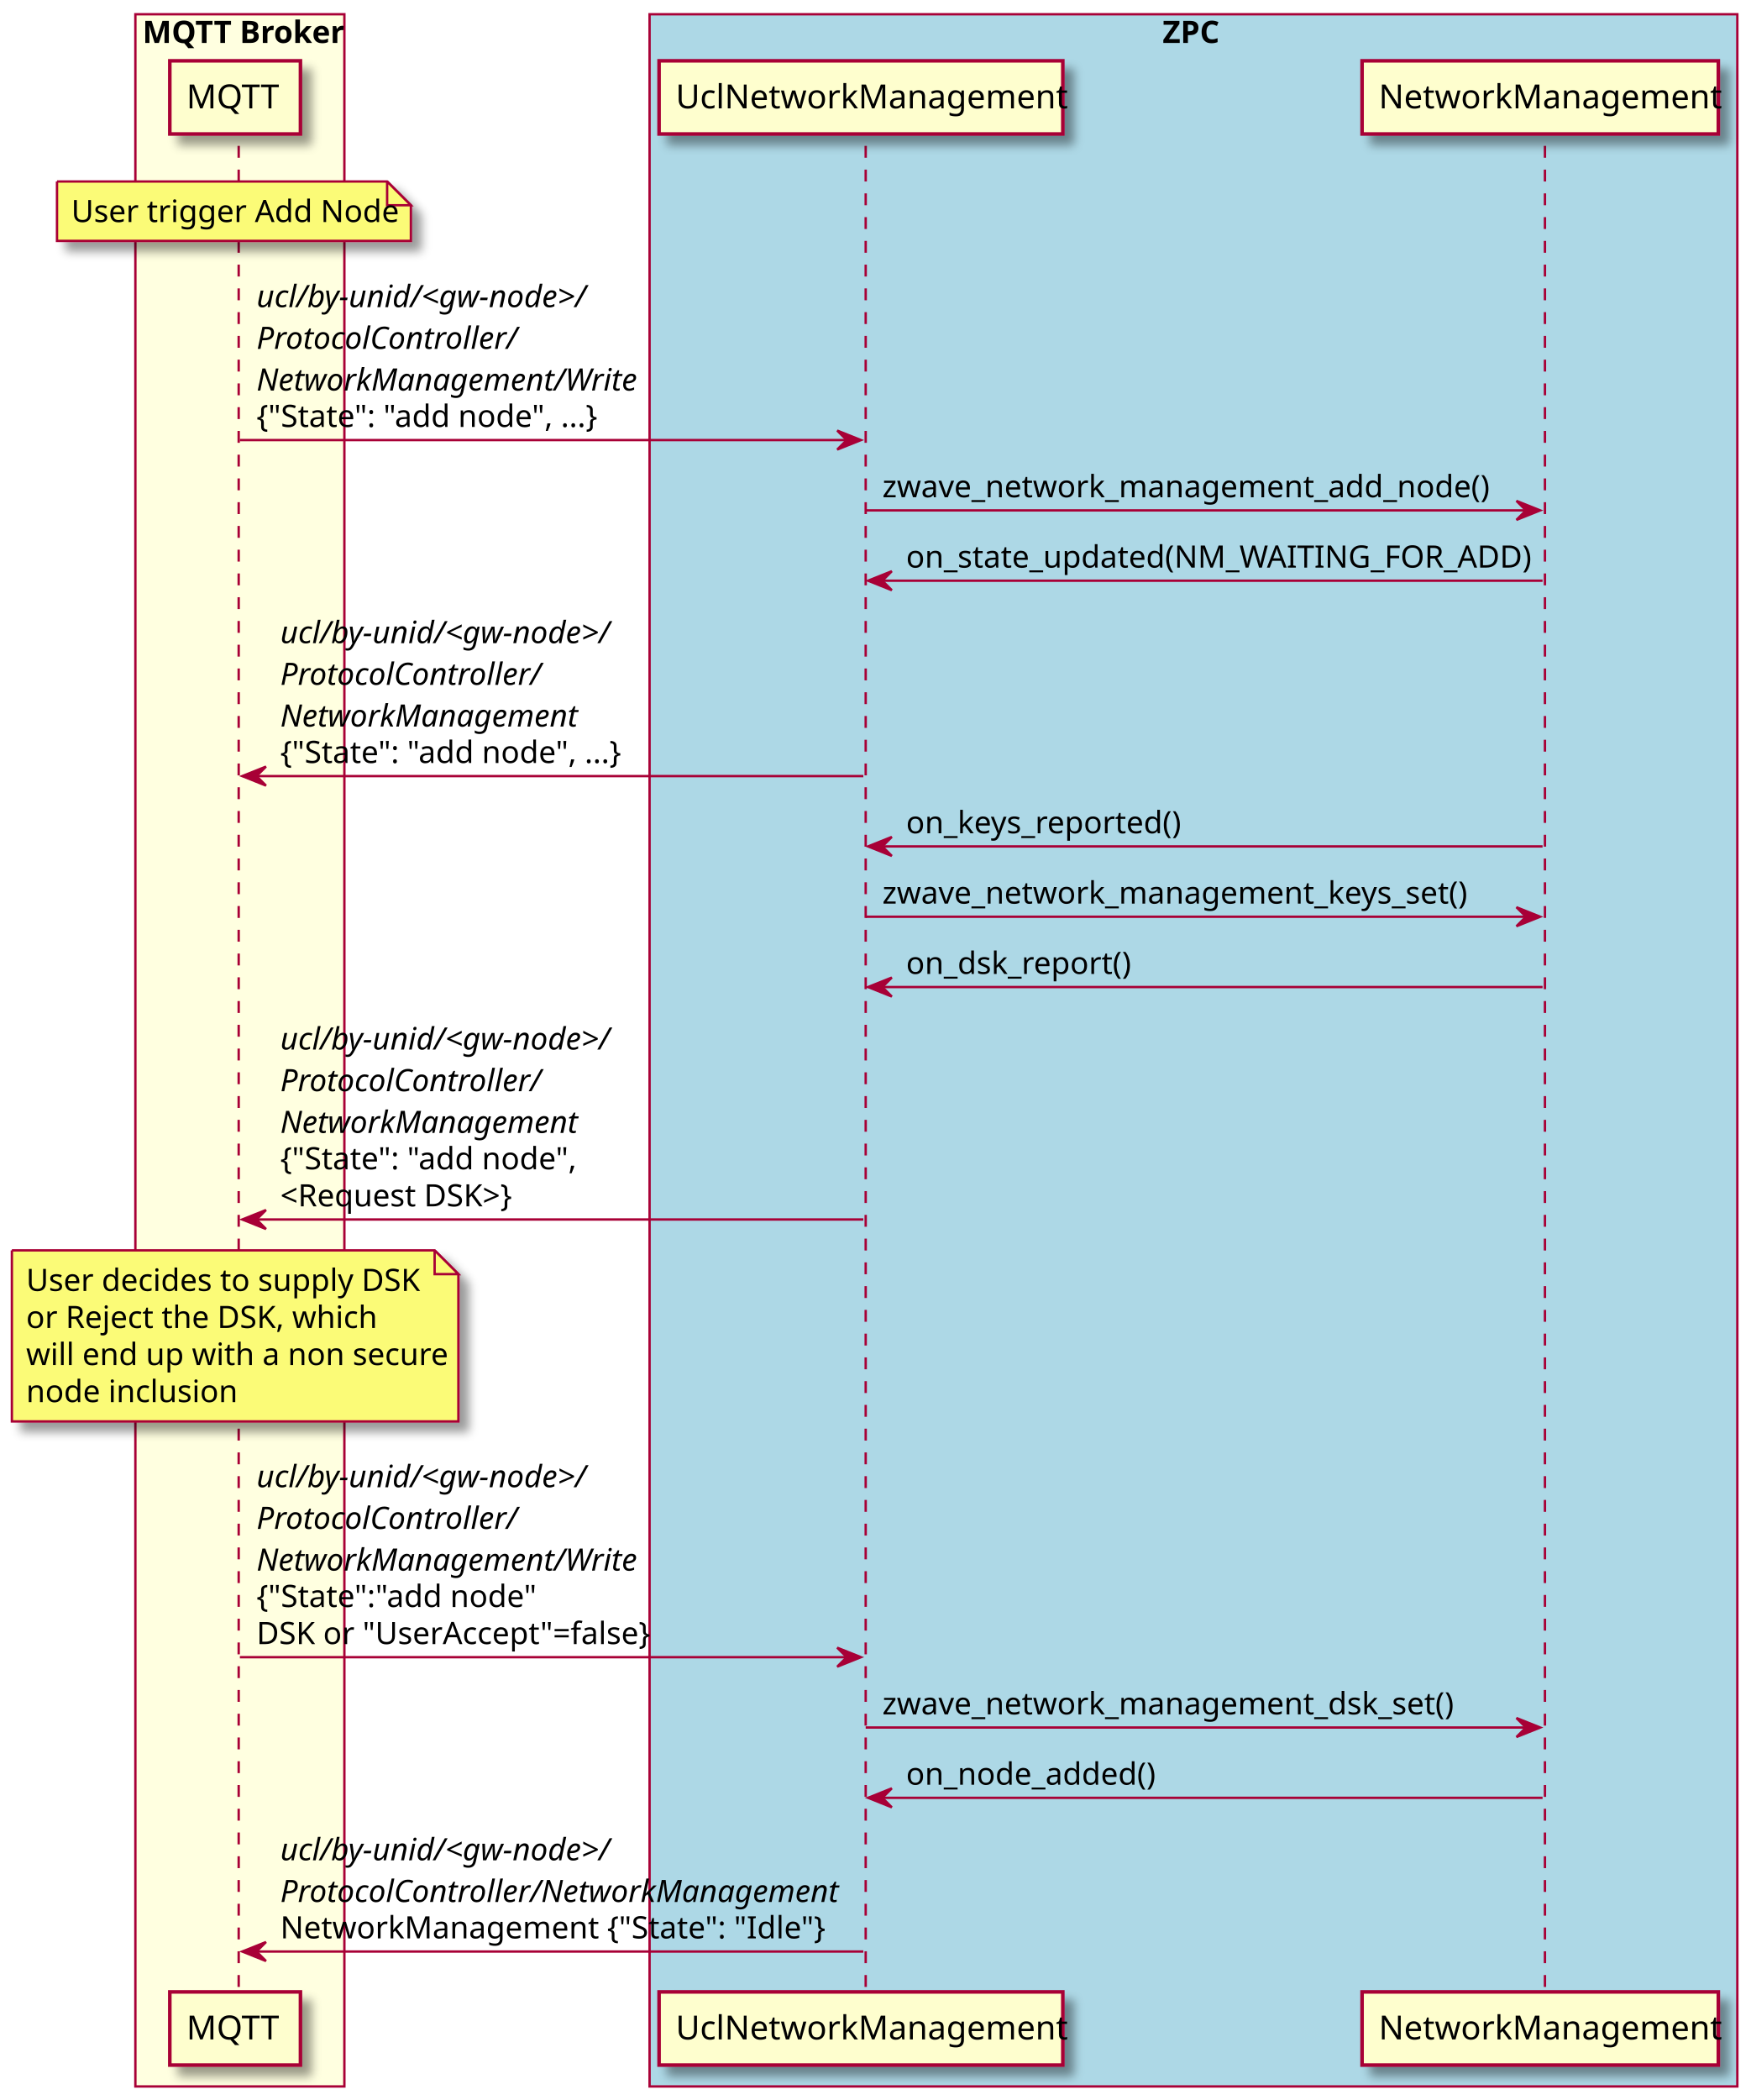
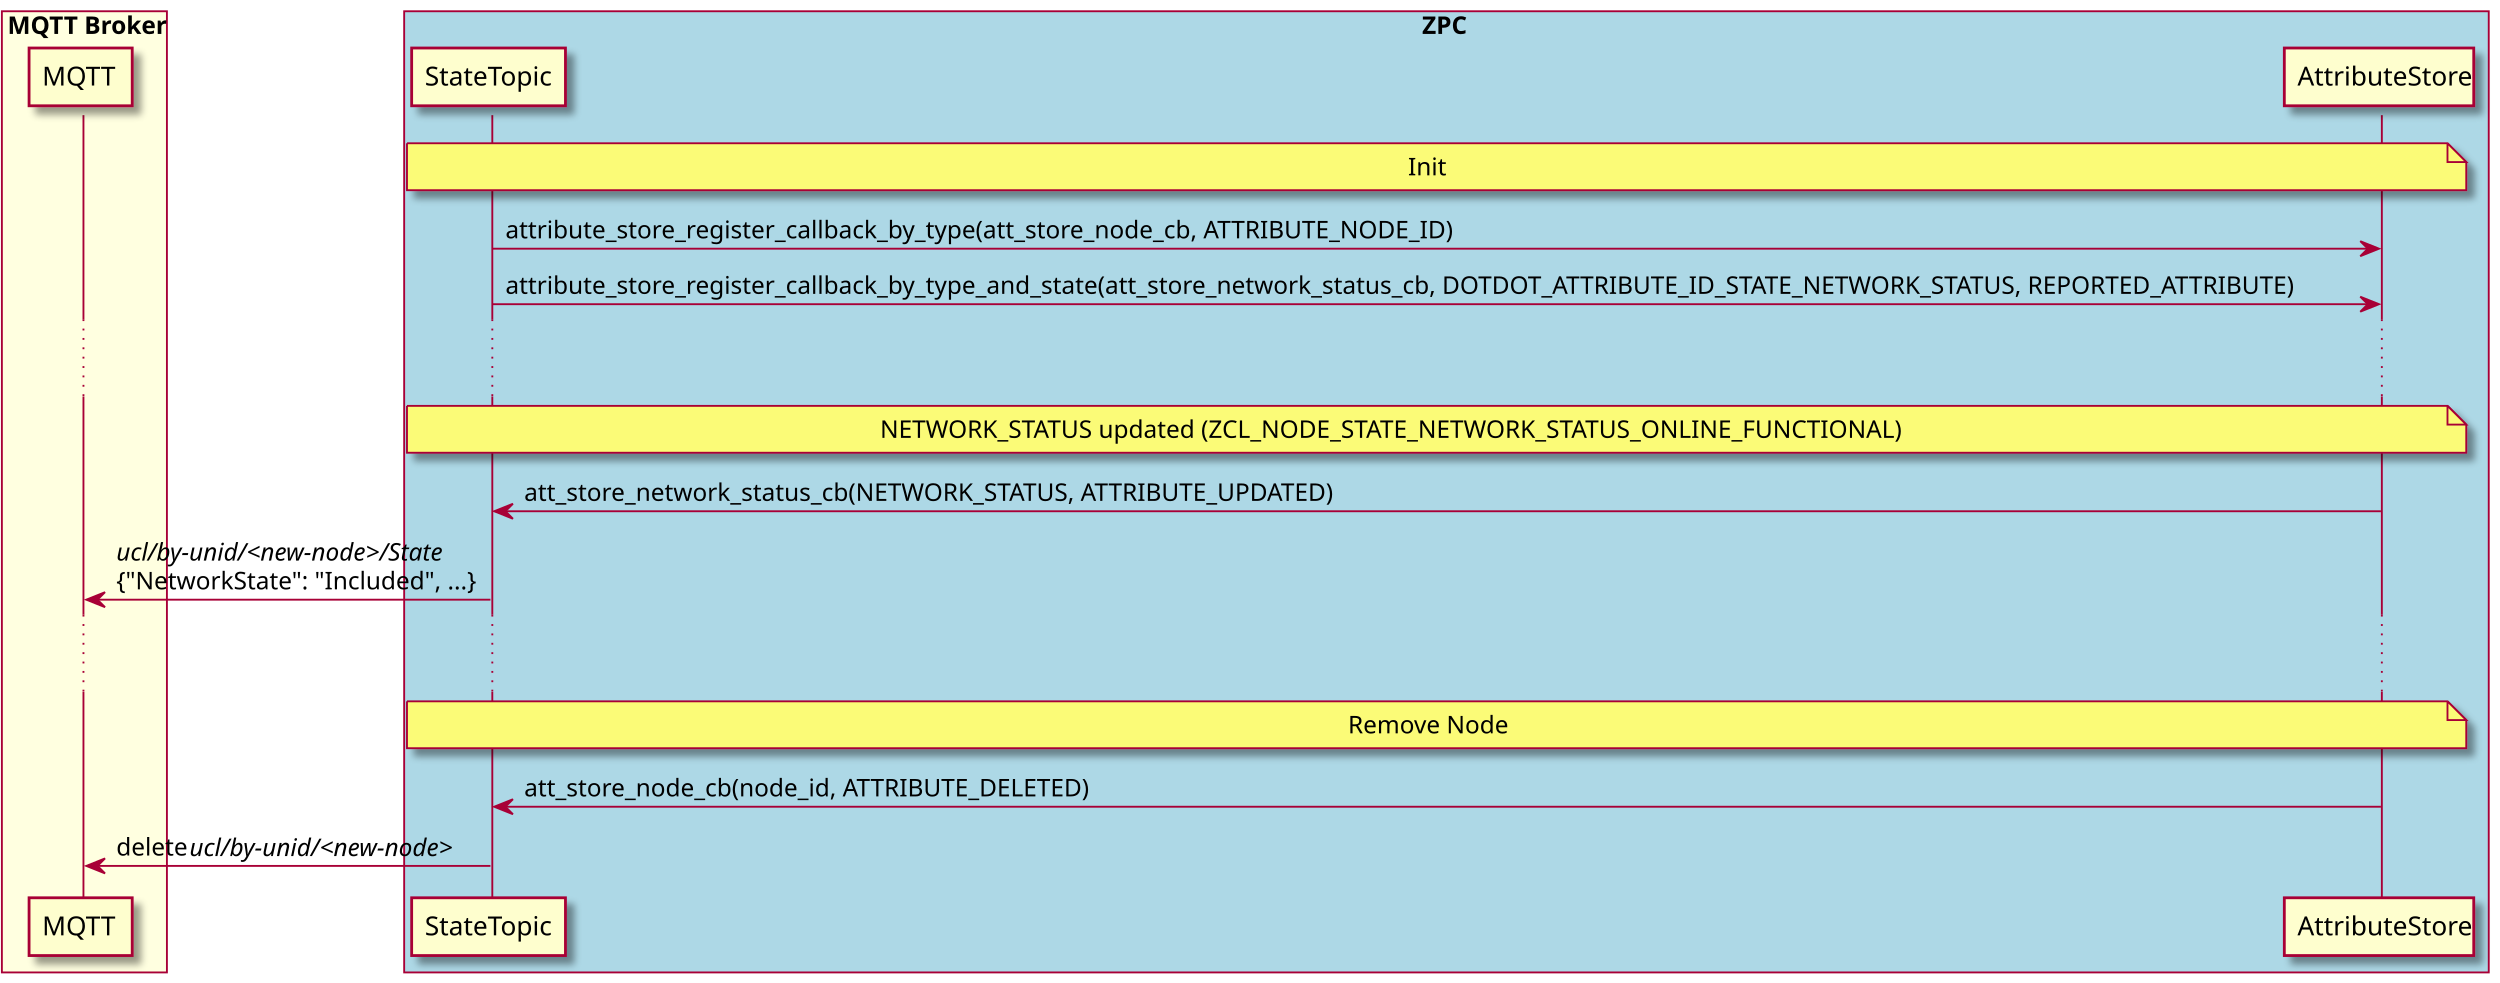
- <svg xmlns="http://www.w3.org/2000/svg" contentScriptType="application/ecmascript" contentStyleType="text/css" height="884px" preserveAspectRatio="none" style="width:737px;height:884px;background:#FFFFFF;" version="1.1" viewBox="0 0 737 884" width="737px" zoomAndPan="magnify">
+ <svg xmlns="http://www.w3.org/2000/svg" contentScriptType="application/ecmascript" contentStyleType="text/css" height="524px" preserveAspectRatio="none" style="width:1333px;height:524px;background:#FFFFFF;" version="1.1" viewBox="0 0 1333 524" width="1333px" zoomAndPan="magnify">
  <defs>
-     <filter height="300%" id="f1jrwifkwqcah9" width="300%" x="-1" y="-1">
+     <filter height="300%" id="f1ens9a88ov3pk" width="300%" x="-1" y="-1">
      <feGaussianBlur result="blurOut" stdDeviation="2.0" />
      <feColorMatrix in="blurOut" result="blurOut2" type="matrix" values="0 0 0 0 0 0 0 0 0 0 0 0 0 0 0 0 0 0 .4 0" />
      <feOffset dx="4.0" dy="4.0" in="blurOut2" result="blurOut3" />
      <feBlend in="SourceGraphic" in2="blurOut3" mode="normal" />
    </filter>
  </defs>
  <g>
-     <rect fill="#FFFFE0" height="872.3" style="stroke:#A80036;stroke-width:1.0;" width="88" x="57" y="6" />
-     <text fill="#000000" font-family="sans-serif" font-size="13" font-weight="bold" lengthAdjust="spacing" textLength="82" x="60" y="18.077">MQTT Broker</text>
-     <rect fill="#ADD8E6" height="872.3" style="stroke:#A80036;stroke-width:1.0;" width="458" x="273.5" y="6" />
-     <text fill="#000000" font-family="sans-serif" font-size="13" font-weight="bold" lengthAdjust="spacing" textLength="26" x="489.5" y="18.077">ZPC</text>
-     <line style="stroke:#A80036;stroke-width:1.0;stroke-dasharray:5.0,5.0;" x1="100.5" x2="100.5" y1="61.4" y2="839.5" />
-     <line style="stroke:#A80036;stroke-width:1.0;stroke-dasharray:5.0,5.0;" x1="364.5" x2="364.5" y1="61.4" y2="839.5" />
-     <line style="stroke:#A80036;stroke-width:1.0;stroke-dasharray:5.0,5.0;" x1="650.5" x2="650.5" y1="61.4" y2="839.5" />
-     <rect fill="#FEFECE" filter="url(#f1jrwifkwqcah9)" height="30.8" style="stroke:#A80036;stroke-width:1.5;" width="55" x="71.5" y="25.6" />
-     <text fill="#000000" font-family="sans-serif" font-size="14" lengthAdjust="spacing" textLength="41" x="78.5" y="45.606">MQTT</text>
-     <rect fill="#FEFECE" filter="url(#f1jrwifkwqcah9)" height="30.8" style="stroke:#A80036;stroke-width:1.5;" width="55" x="71.5" y="838.5" />
-     <text fill="#000000" font-family="sans-serif" font-size="14" lengthAdjust="spacing" textLength="41" x="78.5" y="858.506">MQTT</text>
-     <rect fill="#FEFECE" filter="url(#f1jrwifkwqcah9)" height="30.8" style="stroke:#A80036;stroke-width:1.5;" width="170" x="277.5" y="25.6" />
-     <text fill="#000000" font-family="sans-serif" font-size="14" lengthAdjust="spacing" textLength="156" x="284.5" y="45.606">UclNetworkManagement</text>
-     <rect fill="#FEFECE" filter="url(#f1jrwifkwqcah9)" height="30.8" style="stroke:#A80036;stroke-width:1.5;" width="170" x="277.5" y="838.5" />
-     <text fill="#000000" font-family="sans-serif" font-size="14" lengthAdjust="spacing" textLength="156" x="284.5" y="858.506">UclNetworkManagement</text>
-     <rect fill="#FEFECE" filter="url(#f1jrwifkwqcah9)" height="30.8" style="stroke:#A80036;stroke-width:1.5;" width="150" x="573.5" y="25.6" />
-     <text fill="#000000" font-family="sans-serif" font-size="14" lengthAdjust="spacing" textLength="136" x="580.5" y="45.606">NetworkManagement</text>
-     <rect fill="#FEFECE" filter="url(#f1jrwifkwqcah9)" height="30.8" style="stroke:#A80036;stroke-width:1.5;" width="150" x="573.5" y="838.5" />
-     <text fill="#000000" font-family="sans-serif" font-size="14" lengthAdjust="spacing" textLength="136" x="580.5" y="858.506">NetworkManagement</text>
-     <path d="M24,76.4 L24,101.4 L173,101.4 L173,86.4 L163,76.4 L24,76.4 " fill="#FBFB77" filter="url(#f1jrwifkwqcah9)" style="stroke:#A80036;stroke-width:1.0;" />
-     <path d="M163,76.4 L163,86.4 L173,86.4 L163,76.4 " fill="#FBFB77" style="stroke:#A80036;stroke-width:1.0;" />
-     <text fill="#000000" font-family="sans-serif" font-size="13" lengthAdjust="spacing" textLength="128" x="30" y="93.477">User trigger Add Node</text>
-     <polygon fill="#A80036" points="352.5,181.25,362.5,185.25,352.5,189.25,356.5,185.25" style="stroke:#A80036;stroke-width:1.0;" />
-     <line style="stroke:#A80036;stroke-width:1.0;" x1="101" x2="358.5" y1="185.25" y2="185.25" />
-     <text fill="#000000" font-family="sans-serif" font-size="13" font-style="italic" lengthAdjust="spacing" textLength="135" x="108" y="129.3">ucl/by-unid/&lt;gw-node&gt;/</text>
-     <text fill="#000000" font-family="sans-serif" font-size="13" font-style="italic" lengthAdjust="spacing" textLength="107" x="108" y="146.85">ProtocolController/</text>
-     <text fill="#000000" font-family="sans-serif" font-size="13" font-style="italic" lengthAdjust="spacing" textLength="156" x="108" y="164.4">NetworkManagement/Write</text>
-     <text fill="#000000" font-family="sans-serif" font-size="13" lengthAdjust="spacing" textLength="140" x="108" y="179.727">{"State": "add node", ...}</text>
-     <polygon fill="#A80036" points="638.5,210.85,648.5,214.85,638.5,218.85,642.5,214.85" style="stroke:#A80036;stroke-width:1.0;" />
-     <line style="stroke:#A80036;stroke-width:1.0;" x1="364.5" x2="644.5" y1="214.85" y2="214.85" />
-     <text fill="#000000" font-family="sans-serif" font-size="13" lengthAdjust="spacing" textLength="242" x="371.5" y="209.327">zwave_network_management_add_node()</text>
-     <polygon fill="#A80036" points="375.5,240.45,365.5,244.45,375.5,248.45,371.5,244.45" style="stroke:#A80036;stroke-width:1.0;" />
-     <line style="stroke:#A80036;stroke-width:1.0;" x1="369.5" x2="649.5" y1="244.45" y2="244.45" />
-     <text fill="#000000" font-family="sans-serif" font-size="13" lengthAdjust="spacing" textLength="262" x="381.5" y="238.927">on_state_updated(NM_WAITING_FOR_ADD)</text>
-     <polygon fill="#A80036" points="112,322.7,102,326.7,112,330.7,108,326.7" style="stroke:#A80036;stroke-width:1.0;" />
-     <line style="stroke:#A80036;stroke-width:1.0;" x1="106" x2="363.5" y1="326.7" y2="326.7" />
-     <text fill="#000000" font-family="sans-serif" font-size="13" font-style="italic" lengthAdjust="spacing" textLength="135" x="118" y="270.75">ucl/by-unid/&lt;gw-node&gt;/</text>
-     <text fill="#000000" font-family="sans-serif" font-size="13" font-style="italic" lengthAdjust="spacing" textLength="107" x="118" y="288.3">ProtocolController/</text>
-     <text fill="#000000" font-family="sans-serif" font-size="13" font-style="italic" lengthAdjust="spacing" textLength="122" x="118" y="305.85">NetworkManagement</text>
-     <text fill="#000000" font-family="sans-serif" font-size="13" lengthAdjust="spacing" textLength="140" x="118" y="321.177">{"State": "add node", ...}</text>
-     <polygon fill="#A80036" points="375.5,352.3,365.5,356.3,375.5,360.3,371.5,356.3" style="stroke:#A80036;stroke-width:1.0;" />
-     <line style="stroke:#A80036;stroke-width:1.0;" x1="369.5" x2="649.5" y1="356.3" y2="356.3" />
-     <text fill="#000000" font-family="sans-serif" font-size="13" lengthAdjust="spacing" textLength="111" x="381.5" y="350.777">on_keys_reported()</text>
-     <polygon fill="#A80036" points="638.5,381.9,648.5,385.9,638.5,389.9,642.5,385.9" style="stroke:#A80036;stroke-width:1.0;" />
-     <line style="stroke:#A80036;stroke-width:1.0;" x1="364.5" x2="644.5" y1="385.9" y2="385.9" />
-     <text fill="#000000" font-family="sans-serif" font-size="13" lengthAdjust="spacing" textLength="239" x="371.5" y="380.377">zwave_network_management_keys_set()</text>
-     <polygon fill="#A80036" points="375.5,411.5,365.5,415.5,375.5,419.5,371.5,415.5" style="stroke:#A80036;stroke-width:1.0;" />
-     <line style="stroke:#A80036;stroke-width:1.0;" x1="369.5" x2="649.5" y1="415.5" y2="415.5" />
-     <text fill="#000000" font-family="sans-serif" font-size="13" lengthAdjust="spacing" textLength="90" x="381.5" y="409.977">on_dsk_report()</text>
-     <polygon fill="#A80036" points="112,509.35,102,513.35,112,517.35,108,513.35" style="stroke:#A80036;stroke-width:1.0;" />
-     <line style="stroke:#A80036;stroke-width:1.0;" x1="106" x2="363.5" y1="513.35" y2="513.35" />
-     <text fill="#000000" font-family="sans-serif" font-size="13" font-style="italic" lengthAdjust="spacing" textLength="135" x="118" y="441.8">ucl/by-unid/&lt;gw-node&gt;/</text>
-     <text fill="#000000" font-family="sans-serif" font-size="13" font-style="italic" lengthAdjust="spacing" textLength="107" x="118" y="459.35">ProtocolController/</text>
-     <text fill="#000000" font-family="sans-serif" font-size="13" font-style="italic" lengthAdjust="spacing" textLength="122" x="118" y="476.9">NetworkManagement</text>
-     <text fill="#000000" font-family="sans-serif" font-size="13" lengthAdjust="spacing" textLength="120" x="118" y="492.227">{"State": "add node",</text>
-     <text fill="#000000" font-family="sans-serif" font-size="13" lengthAdjust="spacing" textLength="99" x="118" y="507.827">&lt;Request DSK&gt;}</text>
-     <path d="M5,526.35 L5,598.35 L193,598.35 L193,536.35 L183,526.35 L5,526.35 " fill="#FBFB77" filter="url(#f1jrwifkwqcah9)" style="stroke:#A80036;stroke-width:1.0;" />
-     <path d="M183,526.35 L183,536.35 L193,536.35 L183,526.35 " fill="#FBFB77" style="stroke:#A80036;stroke-width:1.0;" />
-     <text fill="#000000" font-family="sans-serif" font-size="13" lengthAdjust="spacing" textLength="164" x="11" y="543.427">User decides to supply DSK</text>
-     <text fill="#000000" font-family="sans-serif" font-size="13" lengthAdjust="spacing" textLength="146" x="11" y="559.027">or Reject the DSK, which</text>
-     <text fill="#000000" font-family="sans-serif" font-size="13" lengthAdjust="spacing" textLength="167" x="11" y="574.627">will end up with a non secure</text>
-     <text fill="#000000" font-family="sans-serif" font-size="13" lengthAdjust="spacing" textLength="83" x="11" y="590.227">node inclusion</text>
-     <polygon fill="#A80036" points="352.5,693.6,362.5,697.6,352.5,701.6,356.5,697.6" style="stroke:#A80036;stroke-width:1.0;" />
-     <line style="stroke:#A80036;stroke-width:1.0;" x1="101" x2="358.5" y1="697.6" y2="697.6" />
-     <text fill="#000000" font-family="sans-serif" font-size="13" font-style="italic" lengthAdjust="spacing" textLength="135" x="108" y="626.05">ucl/by-unid/&lt;gw-node&gt;/</text>
-     <text fill="#000000" font-family="sans-serif" font-size="13" font-style="italic" lengthAdjust="spacing" textLength="107" x="108" y="643.6">ProtocolController/</text>
-     <text fill="#000000" font-family="sans-serif" font-size="13" font-style="italic" lengthAdjust="spacing" textLength="156" x="108" y="661.15">NetworkManagement/Write</text>
-     <text fill="#000000" font-family="sans-serif" font-size="13" lengthAdjust="spacing" textLength="112" x="108" y="676.477">{"State":"add node"</text>
-     <text fill="#000000" font-family="sans-serif" font-size="13" lengthAdjust="spacing" textLength="164" x="108" y="692.077">DSK or "UserAccept"=false}</text>
-     <polygon fill="#A80036" points="638.5,723.2,648.5,727.2,638.5,731.2,642.5,727.2" style="stroke:#A80036;stroke-width:1.0;" />
-     <line style="stroke:#A80036;stroke-width:1.0;" x1="364.5" x2="644.5" y1="727.2" y2="727.2" />
-     <text fill="#000000" font-family="sans-serif" font-size="13" lengthAdjust="spacing" textLength="232" x="371.5" y="721.677">zwave_network_management_dsk_set()</text>
-     <polygon fill="#A80036" points="375.5,752.8,365.5,756.8,375.5,760.8,371.5,756.8" style="stroke:#A80036;stroke-width:1.0;" />
-     <line style="stroke:#A80036;stroke-width:1.0;" x1="369.5" x2="649.5" y1="756.8" y2="756.8" />
-     <text fill="#000000" font-family="sans-serif" font-size="13" lengthAdjust="spacing" textLength="99" x="381.5" y="751.277">on_node_added()</text>
-     <polygon fill="#A80036" points="112,817.5,102,821.5,112,825.5,108,821.5" style="stroke:#A80036;stroke-width:1.0;" />
-     <line style="stroke:#A80036;stroke-width:1.0;" x1="106" x2="363.5" y1="821.5" y2="821.5" />
-     <text fill="#000000" font-family="sans-serif" font-size="13" font-style="italic" lengthAdjust="spacing" textLength="135" x="118" y="783.1">ucl/by-unid/&lt;gw-node&gt;/</text>
-     <text fill="#000000" font-family="sans-serif" font-size="13" font-style="italic" lengthAdjust="spacing" textLength="229" x="118" y="800.65">ProtocolController/NetworkManagement</text>
-     <text fill="#000000" font-family="sans-serif" font-size="13" lengthAdjust="spacing" textLength="214" x="118" y="815.977">NetworkManagement {"State": "Idle"}</text>
+     <rect fill="#FFFFE0" height="512.5" style="stroke:#A80036;stroke-width:1.0;" width="88" x="1" y="6" />
+     <text fill="#000000" font-family="sans-serif" font-size="13" font-weight="bold" lengthAdjust="spacing" textLength="82" x="4" y="18.077">MQTT Broker</text>
+     <rect fill="#ADD8E6" height="512.5" style="stroke:#A80036;stroke-width:1.0;" width="1111.5" x="215.5" y="6" />
+     <text fill="#000000" font-family="sans-serif" font-size="13" font-weight="bold" lengthAdjust="spacing" textLength="26" x="758.25" y="18.077">ZPC</text>
+     <line style="stroke:#A80036;stroke-width:1.0;" x1="44.5" x2="44.5" y1="61.4" y2="170.2" />
+     <line style="stroke:#A80036;stroke-width:1.0;stroke-dasharray:1.0,4.0;" x1="44.5" x2="44.5" y1="170.2" y2="211.4" />
+     <line style="stroke:#A80036;stroke-width:1.0;" x1="44.5" x2="44.5" y1="211.4" y2="327.75" />
+     <line style="stroke:#A80036;stroke-width:1.0;stroke-dasharray:1.0,4.0;" x1="44.5" x2="44.5" y1="327.75" y2="368.95" />
+     <line style="stroke:#A80036;stroke-width:1.0;" x1="44.5" x2="44.5" y1="368.95" y2="479.7" />
+     <line style="stroke:#A80036;stroke-width:1.0;" x1="262.5" x2="262.5" y1="61.4" y2="170.2" />
+     <line style="stroke:#A80036;stroke-width:1.0;stroke-dasharray:1.0,4.0;" x1="262.5" x2="262.5" y1="170.2" y2="211.4" />
+     <line style="stroke:#A80036;stroke-width:1.0;" x1="262.5" x2="262.5" y1="211.4" y2="327.75" />
+     <line style="stroke:#A80036;stroke-width:1.0;stroke-dasharray:1.0,4.0;" x1="262.5" x2="262.5" y1="327.75" y2="368.95" />
+     <line style="stroke:#A80036;stroke-width:1.0;" x1="262.5" x2="262.5" y1="368.95" y2="479.7" />
+     <line style="stroke:#A80036;stroke-width:1.0;" x1="1270" x2="1270" y1="61.4" y2="170.2" />
+     <line style="stroke:#A80036;stroke-width:1.0;stroke-dasharray:1.0,4.0;" x1="1270" x2="1270" y1="170.2" y2="211.4" />
+     <line style="stroke:#A80036;stroke-width:1.0;" x1="1270" x2="1270" y1="211.4" y2="327.75" />
+     <line style="stroke:#A80036;stroke-width:1.0;stroke-dasharray:1.0,4.0;" x1="1270" x2="1270" y1="327.75" y2="368.95" />
+     <line style="stroke:#A80036;stroke-width:1.0;" x1="1270" x2="1270" y1="368.95" y2="479.7" />
+     <rect fill="#FEFECE" filter="url(#f1ens9a88ov3pk)" height="30.8" style="stroke:#A80036;stroke-width:1.5;" width="55" x="15.5" y="25.6" />
+     <text fill="#000000" font-family="sans-serif" font-size="14" lengthAdjust="spacing" textLength="41" x="22.5" y="45.606">MQTT</text>
+     <rect fill="#FEFECE" filter="url(#f1ens9a88ov3pk)" height="30.8" style="stroke:#A80036;stroke-width:1.5;" width="55" x="15.5" y="478.7" />
+     <text fill="#000000" font-family="sans-serif" font-size="14" lengthAdjust="spacing" textLength="41" x="22.5" y="498.706">MQTT</text>
+     <rect fill="#FEFECE" filter="url(#f1ens9a88ov3pk)" height="30.8" style="stroke:#A80036;stroke-width:1.5;" width="82" x="219.5" y="25.6" />
+     <text fill="#000000" font-family="sans-serif" font-size="14" lengthAdjust="spacing" textLength="68" x="226.5" y="45.606">StateTopic</text>
+     <rect fill="#FEFECE" filter="url(#f1ens9a88ov3pk)" height="30.8" style="stroke:#A80036;stroke-width:1.5;" width="82" x="219.5" y="478.7" />
+     <text fill="#000000" font-family="sans-serif" font-size="14" lengthAdjust="spacing" textLength="68" x="226.5" y="498.706">StateTopic</text>
+     <rect fill="#FEFECE" filter="url(#f1ens9a88ov3pk)" height="30.8" style="stroke:#A80036;stroke-width:1.5;" width="101" x="1218" y="25.6" />
+     <text fill="#000000" font-family="sans-serif" font-size="14" lengthAdjust="spacing" textLength="87" x="1225" y="45.606">AttributeStore</text>
+     <rect fill="#FEFECE" filter="url(#f1ens9a88ov3pk)" height="30.8" style="stroke:#A80036;stroke-width:1.5;" width="101" x="1218" y="478.7" />
+     <text fill="#000000" font-family="sans-serif" font-size="14" lengthAdjust="spacing" textLength="87" x="1225" y="498.706">AttributeStore</text>
+     <path d="M217,76.4 L217,101.4 L1315,101.4 L1315,86.4 L1305,76.4 L217,76.4 " fill="#FBFB77" filter="url(#f1ens9a88ov3pk)" style="stroke:#A80036;stroke-width:1.0;" />
+     <path d="M1305,76.4 L1305,86.4 L1315,86.4 L1305,76.4 " fill="#FBFB77" style="stroke:#A80036;stroke-width:1.0;" />
+     <text fill="#000000" font-family="sans-serif" font-size="13" lengthAdjust="spacing" textLength="18" x="750.75" y="93.477">Init</text>
+     <polygon fill="#A80036" points="1258.5,128.6,1268.5,132.6,1258.5,136.6,1262.5,132.6" style="stroke:#A80036;stroke-width:1.0;" />
+     <line style="stroke:#A80036;stroke-width:1.0;" x1="262.5" x2="1264.5" y1="132.6" y2="132.6" />
+     <text fill="#000000" font-family="sans-serif" font-size="13" lengthAdjust="spacing" textLength="501" x="269.5" y="127.077">attribute_store_register_callback_by_type(att_store_node_cb, ATTRIBUTE_NODE_ID)</text>
+     <polygon fill="#A80036" points="1258.5,158.2,1268.5,162.2,1258.5,166.2,1262.5,162.2" style="stroke:#A80036;stroke-width:1.0;" />
+     <line style="stroke:#A80036;stroke-width:1.0;" x1="262.5" x2="1264.5" y1="162.2" y2="162.2" />
+     <text fill="#000000" font-family="sans-serif" font-size="13" lengthAdjust="spacing" textLength="984" x="269.5" y="156.677">attribute_store_register_callback_by_type_and_state(att_store_network_status_cb, DOTDOT_ATTRIBUTE_ID_STATE_NETWORK_STATUS, REPORTED_ATTRIBUTE)</text>
+     <text fill="#000000" font-family="sans-serif" font-size="11" lengthAdjust="spacing" textLength="0" x="659.25" y="194.419" />
+     <path d="M217,216.4 L217,241.4 L1315,241.4 L1315,226.4 L1305,216.4 L217,216.4 " fill="#FBFB77" filter="url(#f1ens9a88ov3pk)" style="stroke:#A80036;stroke-width:1.0;" />
+     <path d="M1305,216.4 L1305,226.4 L1315,226.4 L1305,216.4 " fill="#FBFB77" style="stroke:#A80036;stroke-width:1.0;" />
+     <text fill="#000000" font-family="sans-serif" font-size="13" lengthAdjust="spacing" textLength="581" x="469.25" y="233.477">NETWORK_STATUS updated (ZCL_NODE_STATE_NETWORK_STATUS_ONLINE_FUNCTIONAL)</text>
+     <polygon fill="#A80036" points="273.5,268.6,263.5,272.6,273.5,276.6,269.5,272.6" style="stroke:#A80036;stroke-width:1.0;" />
+     <line style="stroke:#A80036;stroke-width:1.0;" x1="267.5" x2="1269.5" y1="272.6" y2="272.6" />
+     <text fill="#000000" font-family="sans-serif" font-size="13" lengthAdjust="spacing" textLength="450" x="279.5" y="267.077">att_store_network_status_cb(NETWORK_STATUS, ATTRIBUTE_UPDATED)</text>
+     <polygon fill="#A80036" points="56,315.75,46,319.75,56,323.75,52,319.75" style="stroke:#A80036;stroke-width:1.0;" />
+     <line style="stroke:#A80036;stroke-width:1.0;" x1="50" x2="261.5" y1="319.75" y2="319.75" />
+     <text fill="#000000" font-family="sans-serif" font-size="13" font-style="italic" lengthAdjust="spacing" textLength="173" x="62" y="298.9">ucl/by-unid/&lt;new-node&gt;/State</text>
+     <text fill="#000000" font-family="sans-serif" font-size="13" lengthAdjust="spacing" textLength="183" x="62" y="314.227">{"NetworkState": "Included", ...}</text>
+     <text fill="#000000" font-family="sans-serif" font-size="11" lengthAdjust="spacing" textLength="0" x="659.25" y="351.969" />
+     <path d="M217,373.95 L217,398.95 L1315,398.95 L1315,383.95 L1305,373.95 L217,373.95 " fill="#FBFB77" filter="url(#f1ens9a88ov3pk)" style="stroke:#A80036;stroke-width:1.0;" />
+     <path d="M1305,373.95 L1305,383.95 L1315,383.95 L1305,373.95 " fill="#FBFB77" style="stroke:#A80036;stroke-width:1.0;" />
+     <text fill="#000000" font-family="sans-serif" font-size="13" lengthAdjust="spacing" textLength="82" x="718.75" y="391.027">Remove Node</text>
+     <polygon fill="#A80036" points="273.5,426.15,263.5,430.15,273.5,434.15,269.5,430.15" style="stroke:#A80036;stroke-width:1.0;" />
+     <line style="stroke:#A80036;stroke-width:1.0;" x1="267.5" x2="1269.5" y1="430.15" y2="430.15" />
+     <text fill="#000000" font-family="sans-serif" font-size="13" lengthAdjust="spacing" textLength="308" x="279.5" y="424.627">att_store_node_cb(node_id, ATTRIBUTE_DELETED)</text>
+     <polygon fill="#A80036" points="56,457.7,46,461.7,56,465.7,52,461.7" style="stroke:#A80036;stroke-width:1.0;" />
+     <line style="stroke:#A80036;stroke-width:1.0;" x1="50" x2="261.5" y1="461.7" y2="461.7" />
+     <text fill="#000000" font-family="sans-serif" font-size="13" lengthAdjust="spacing" textLength="35" x="62" y="456.177">delete</text>
+     <text fill="#000000" font-family="sans-serif" font-size="13" font-style="italic" lengthAdjust="spacing" textLength="138" x="101" y="456.45">ucl/by-unid/&lt;new-node&gt;</text>
  </g>
</svg>
